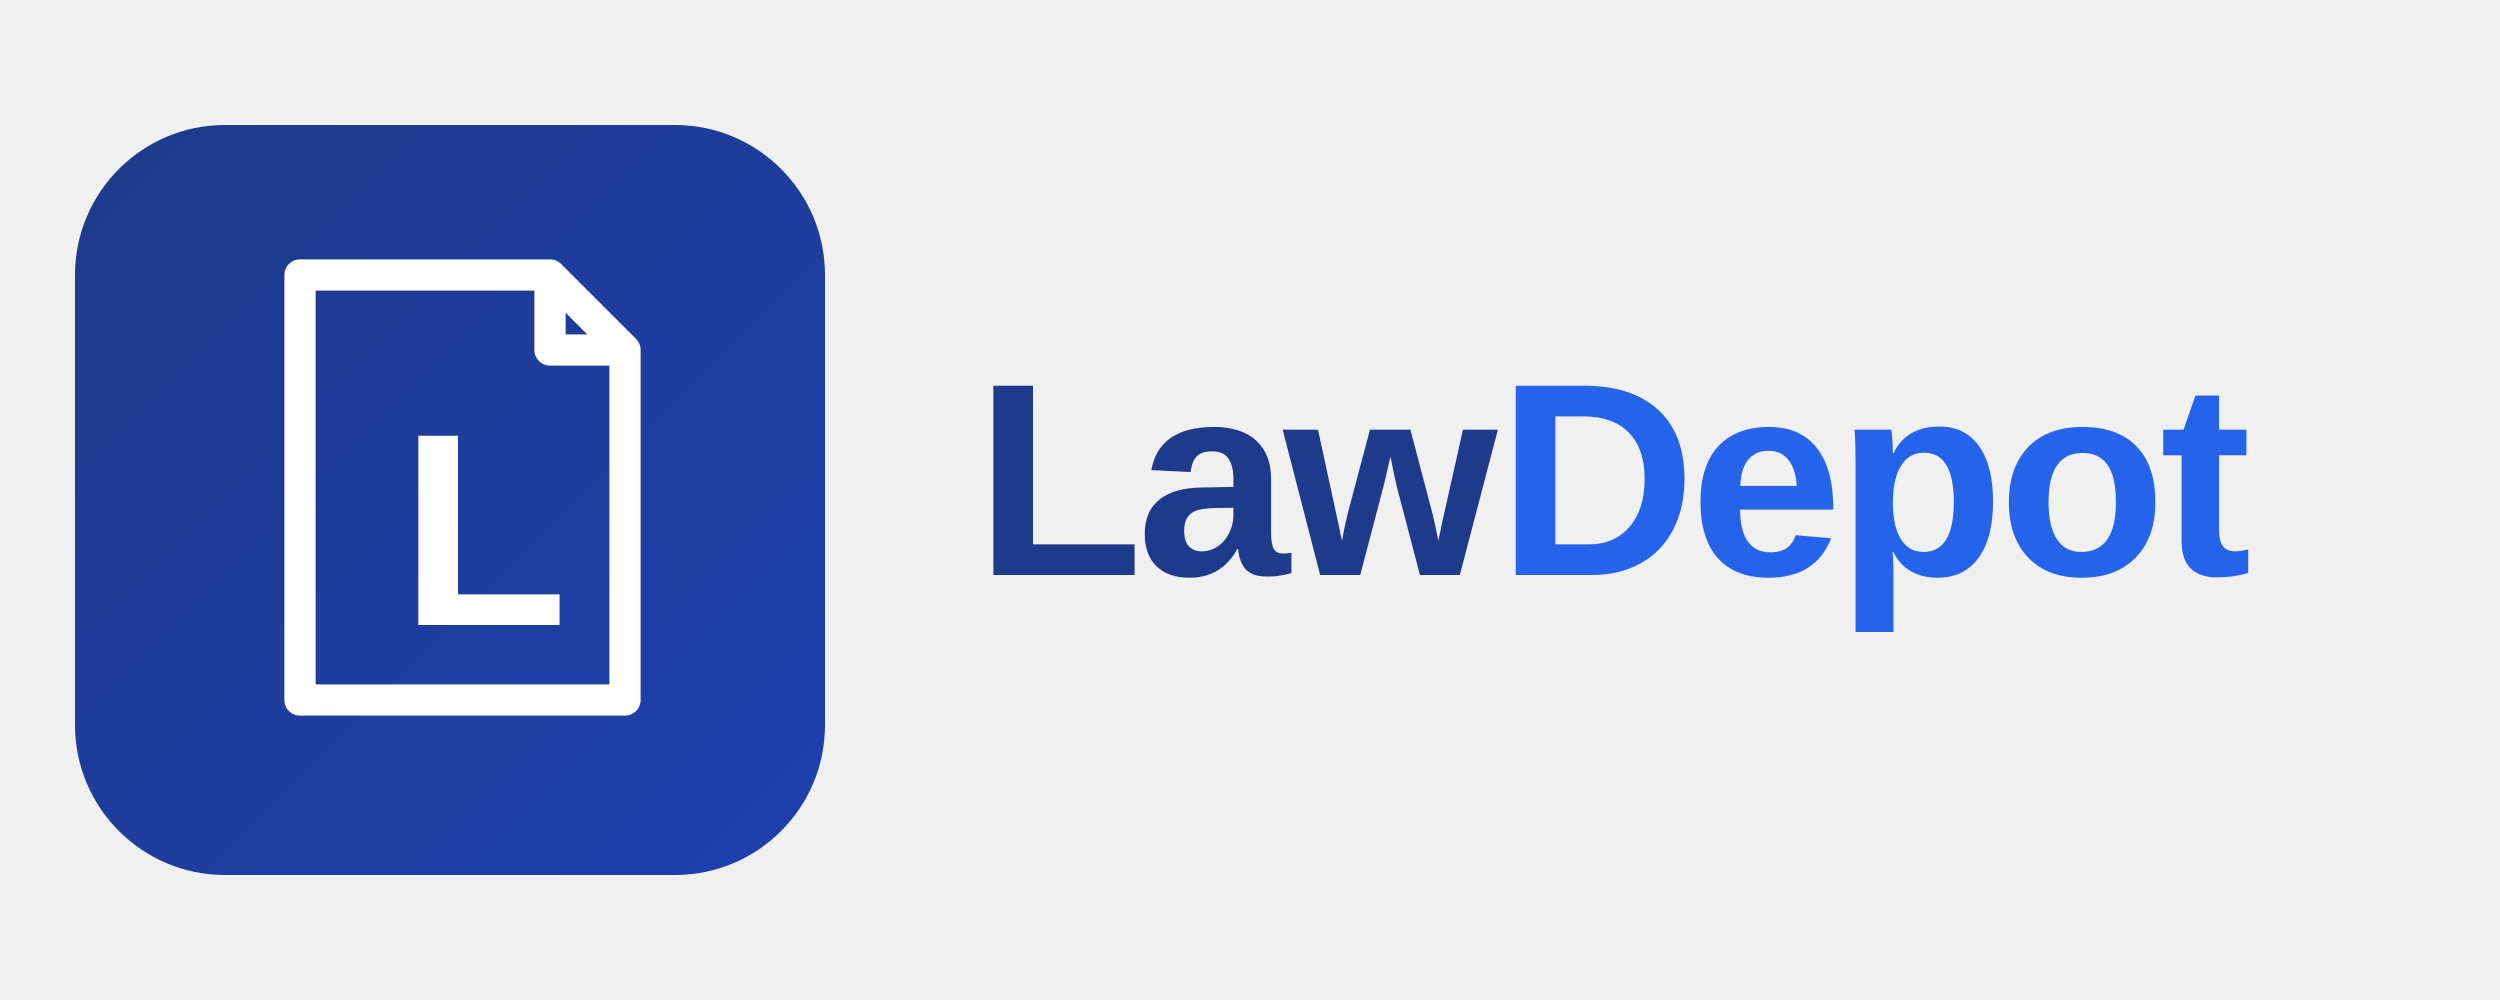
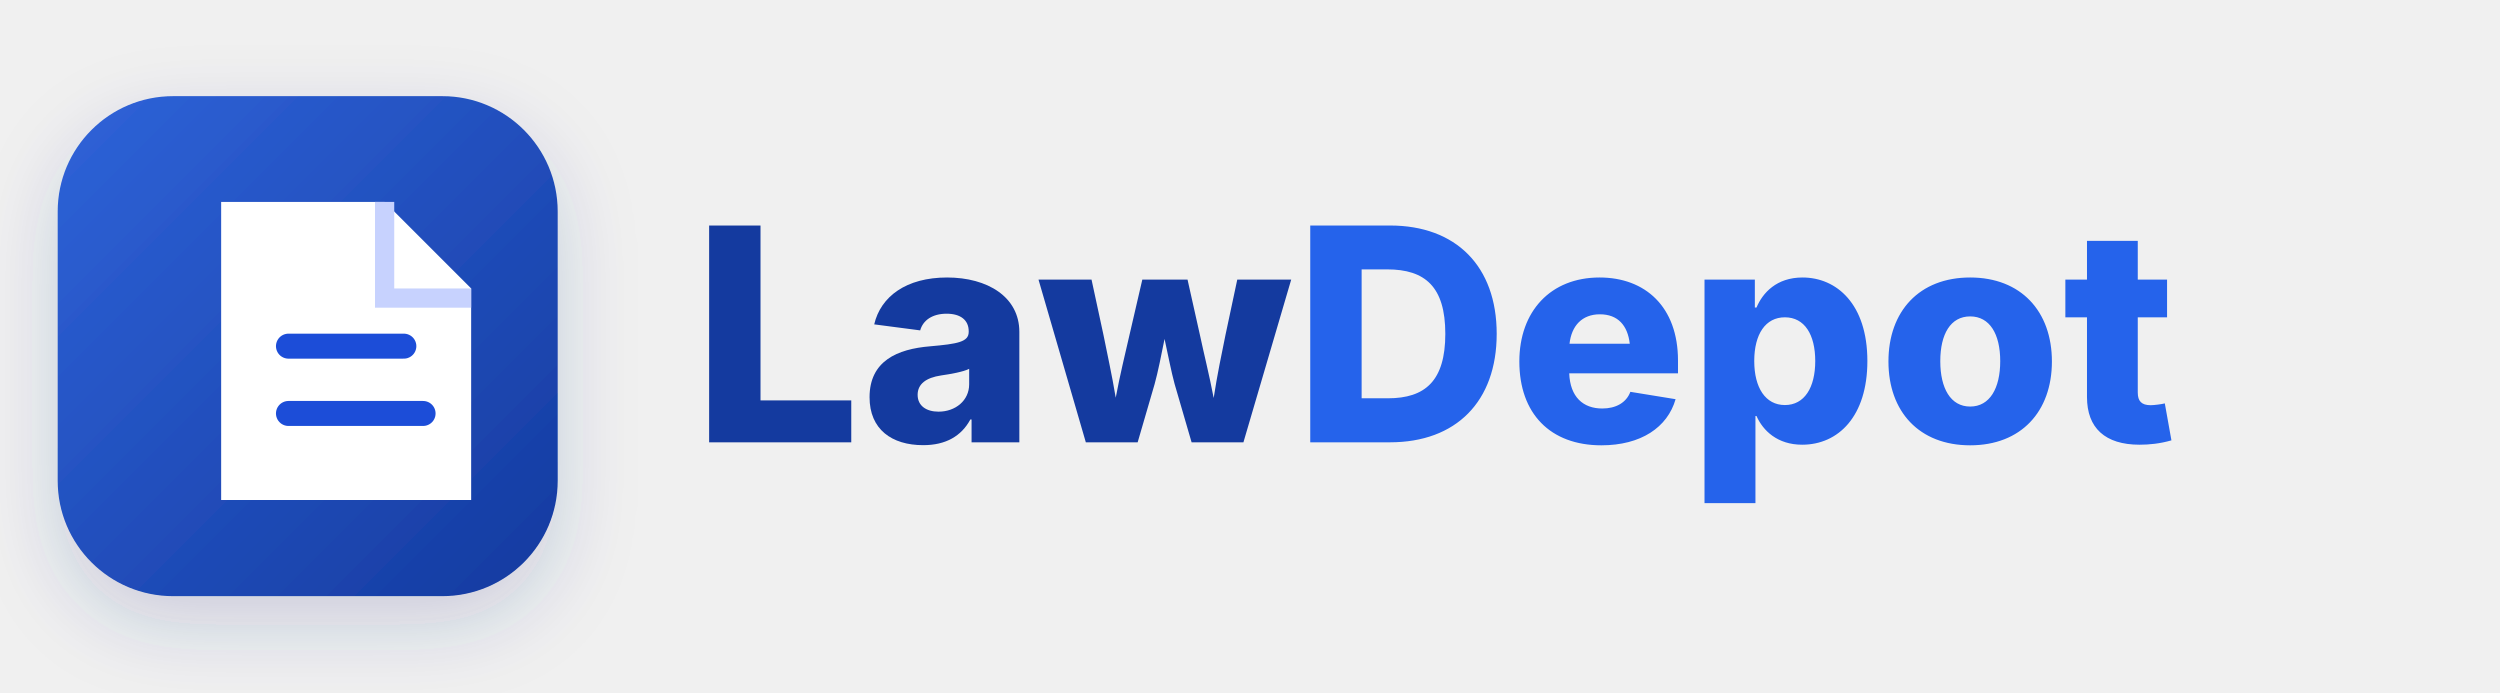
- <svg xmlns="http://www.w3.org/2000/svg" viewBox="0 0 200 80" width="200" height="80">
+ <svg xmlns="http://www.w3.org/2000/svg" viewBox="0 0 260 72" role="img" aria-labelledby="lawdepotTitle">
  <defs>
-     <linearGradient id="ldBg" x1="0%" y1="0%" x2="100%" y2="100%">
-       <stop offset="0%" stop-color="#1e3a8a" />
-       <stop offset="100%" stop-color="#1e40af" />
+     <linearGradient id="lawdepotBlue" x1="0" y1="0" x2="1" y2="1">
+       <stop offset="0" stop-color="#2f63d9" />
+       <stop offset="1" stop-color="#143a9f" />
    </linearGradient>
+     <filter id="lawdepotShadow" x="-20%" y="-20%" width="140%" height="140%">
+       <feDropShadow dx="0" dy="3" stdDeviation="4" flood-color="#1e3a8a" flood-opacity=".18" />
+     </filter>
  </defs>
-   <rect x="6" y="10" width="60" height="60" rx="12" fill="url(#ldBg)" />
-   <path d="M 24 22 L 44 22 L 50 28 L 50 56 L 24 56 Z" fill="none" stroke="#ffffff" stroke-width="2.5" stroke-linejoin="round" />
-   <path d="M 44 22 L 44 28 L 50 28" fill="none" stroke="#ffffff" stroke-width="2.5" stroke-linejoin="round" />
-   <text x="32" y="50" font-family="-apple-system, BlinkMacSystemFont, 'Segoe UI', Arial, sans-serif" font-size="22" font-weight="800" fill="#ffffff">L</text>
-   <text x="78" y="46" font-family="-apple-system, BlinkMacSystemFont, 'Segoe UI', Arial, sans-serif" font-size="22" font-weight="800" fill="#1e3a8a" letter-spacing="-0.5">Law<tspan fill="#2563eb">Depot</tspan>
+   <g filter="url(#lawdepotShadow)">
+     <rect x="6" y="10" width="52" height="52" rx="12" fill="url(#lawdepotBlue)" />
+     <path d="M23 21h17l9 9v22H23z" fill="#fff" />
+     <path d="M40 21v10h9" fill="none" stroke="#c7d2fe" stroke-width="2" />
+     <path d="M30 36h12M30 43h14" stroke="#1d4ed8" stroke-width="2.6" stroke-linecap="round" />
+   </g>
+   <text x="72" y="46" fill="#143a9f" font-family="Inter, Arial, sans-serif" font-size="31" font-weight="800" letter-spacing="0">Law<tspan fill="#2563eb">Depot</tspan>
  </text>
</svg>
